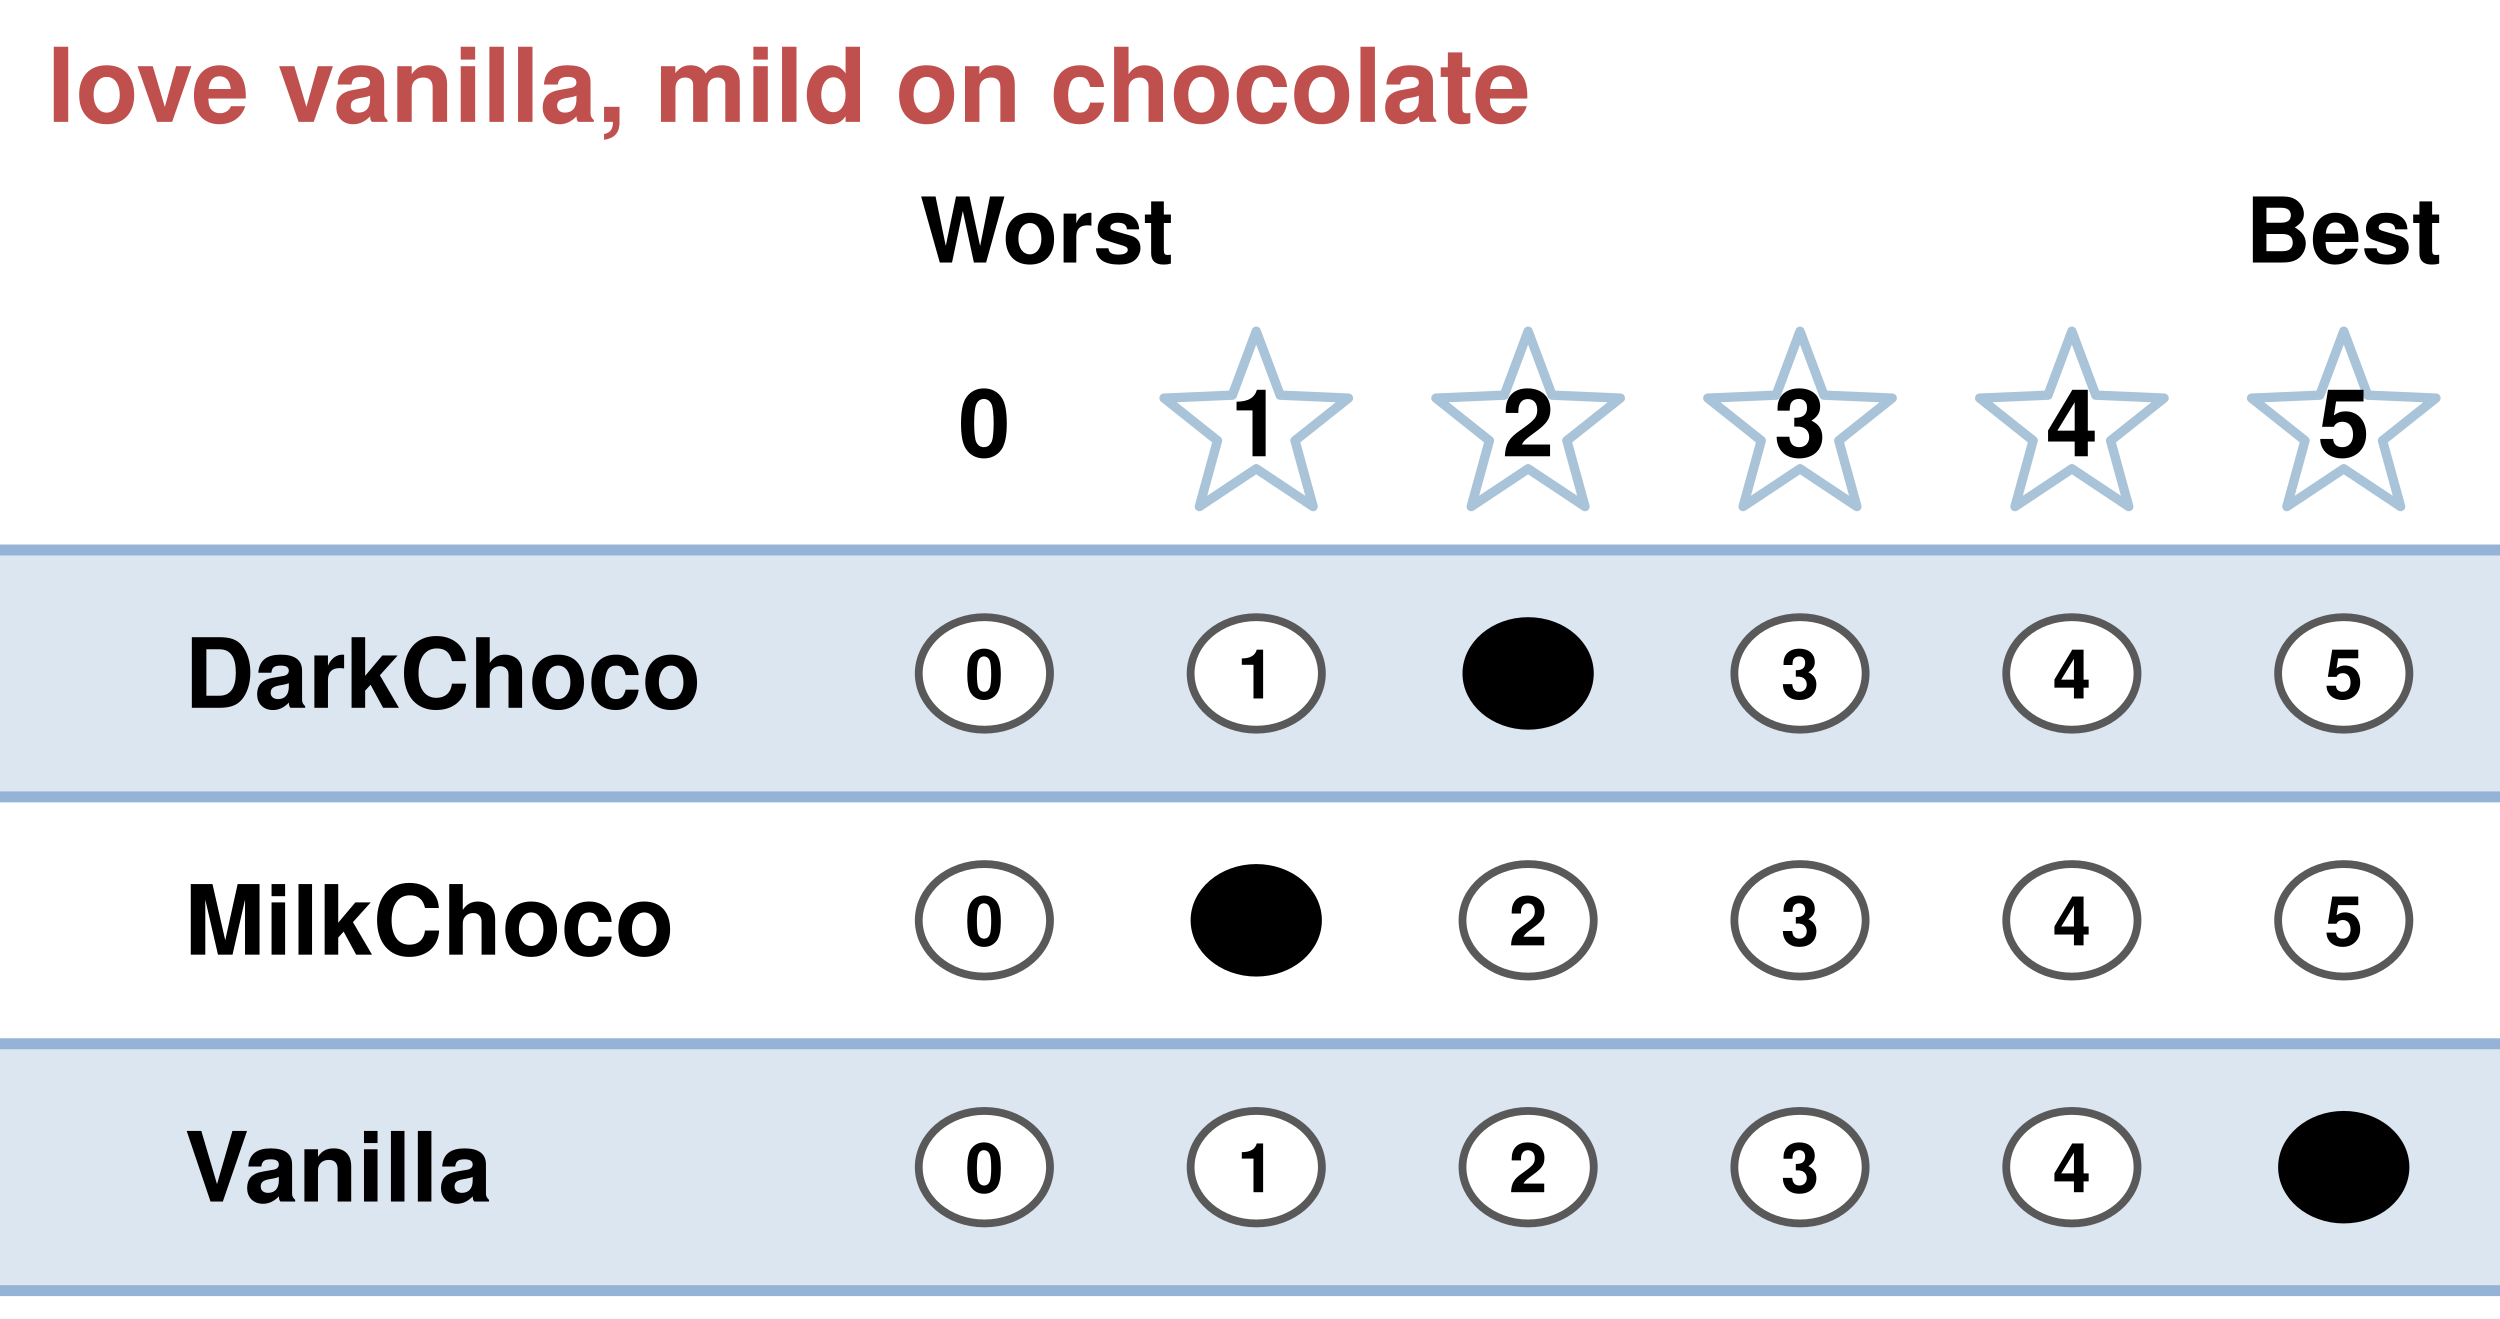
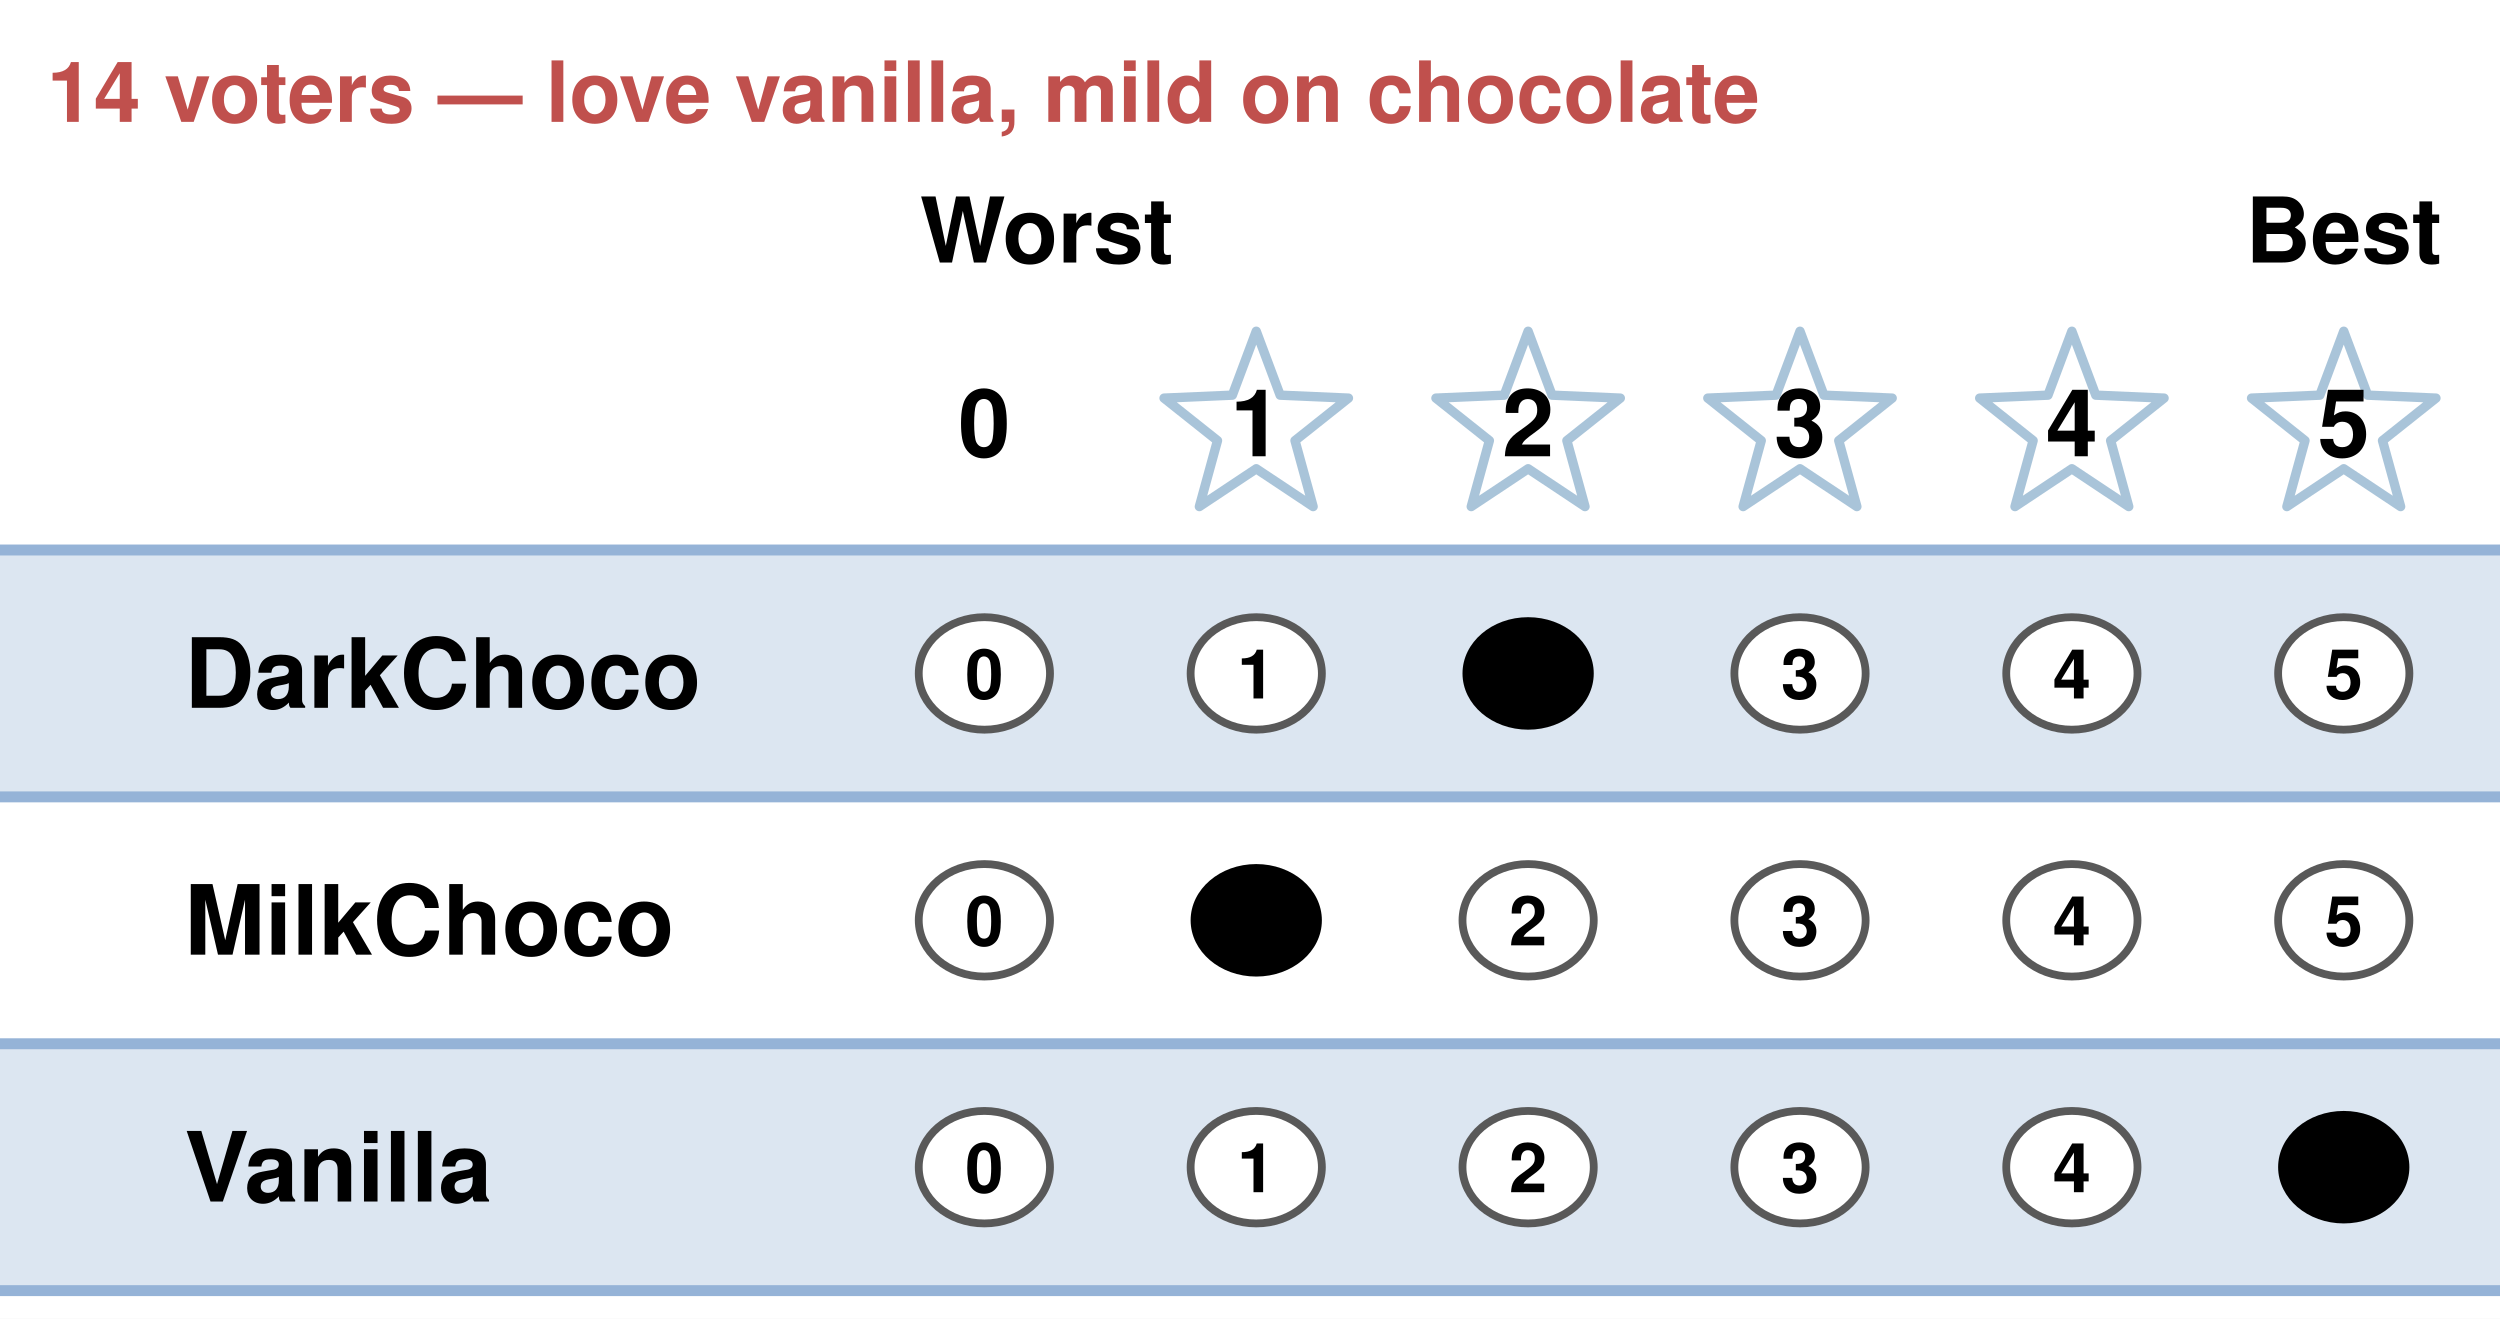
<svg xmlns="http://www.w3.org/2000/svg" viewBox="0 0 1600 844" width="1600" height="844">
  <rect width="1600" height="844" fill="#FFFFFF" />
-   <text x="30" y="78" font-family="Arial Black, Arial Bold, Helvetica, sans-serif" font-size="66" font-weight="bold" fill="#C0504D">love vanilla, mild on chocolate</text>
+   <text x="30" y="78" font-family="Arial Black, Arial Bold, Helvetica, sans-serif" font-size="54" font-weight="bold" fill="#C0504D">14 voters — love vanilla, mild on chocolate</text>
  <text x="670" y="168" font-family="Arial Black, Arial Bold, Helvetica, sans-serif" font-size="58" font-weight="bold" fill="#000000" text-anchor="middle">Worst</text>
  <text x="1500" y="168" font-family="Arial Black, Arial Bold, Helvetica, sans-serif" font-size="58" font-weight="bold" fill="#000000" text-anchor="middle">Best</text>
  <text x="630" y="292" font-family="Arial Black, Arial Bold, Helvetica, sans-serif" font-size="60" font-weight="bold" fill="#000000" text-anchor="middle">0</text>
  <path d="M804.0,212.0L819.3,252.9L863.0,254.8L828.8,282.0L840.4,324.2L804.0,300.0L767.6,324.2L779.2,282.0L745.0,254.8L788.7,252.9Z" fill="none" stroke="#A9C4D9" stroke-width="6" stroke-linejoin="round" />
  <text x="804" y="292" font-family="Arial Black, Arial Bold, Helvetica, sans-serif" font-size="60" font-weight="bold" fill="#000000" text-anchor="middle">1</text>
  <path d="M978.0,212.0L993.3,252.9L1037.0,254.8L1002.8,282.0L1014.4,324.2L978.0,300.0L941.6,324.2L953.2,282.0L919.0,254.8L962.7,252.9Z" fill="none" stroke="#A9C4D9" stroke-width="6" stroke-linejoin="round" />
  <text x="978" y="292" font-family="Arial Black, Arial Bold, Helvetica, sans-serif" font-size="60" font-weight="bold" fill="#000000" text-anchor="middle">2</text>
  <path d="M1152.0,212.0L1167.3,252.9L1211.0,254.8L1176.8,282.0L1188.4,324.2L1152.0,300.0L1115.6,324.2L1127.2,282.0L1093.0,254.8L1136.7,252.9Z" fill="none" stroke="#A9C4D9" stroke-width="6" stroke-linejoin="round" />
  <text x="1152" y="292" font-family="Arial Black, Arial Bold, Helvetica, sans-serif" font-size="60" font-weight="bold" fill="#000000" text-anchor="middle">3</text>
  <path d="M1326.0,212.0L1341.3,252.9L1385.0,254.8L1350.8,282.0L1362.4,324.2L1326.0,300.0L1289.6,324.2L1301.2,282.0L1267.0,254.8L1310.7,252.9Z" fill="none" stroke="#A9C4D9" stroke-width="6" stroke-linejoin="round" />
  <text x="1326" y="292" font-family="Arial Black, Arial Bold, Helvetica, sans-serif" font-size="60" font-weight="bold" fill="#000000" text-anchor="middle">4</text>
  <path d="M1500.0,212.0L1515.3,252.9L1559.0,254.8L1524.8,282.0L1536.4,324.2L1500.0,300.0L1463.6,324.2L1475.2,282.0L1441.0,254.8L1484.7,252.9Z" fill="none" stroke="#A9C4D9" stroke-width="6" stroke-linejoin="round" />
  <text x="1500" y="292" font-family="Arial Black, Arial Bold, Helvetica, sans-serif" font-size="60" font-weight="bold" fill="#000000" text-anchor="middle">5</text>
  <rect x="0" y="352" width="1600" height="158" fill="#DCE6F1" />
  <line x1="0" y1="352" x2="1600" y2="352" stroke="#95B3D7" stroke-width="7" />
  <text x="118" y="453.0" font-family="Arial Black, Arial Bold, Helvetica, sans-serif" font-size="62" font-weight="bold" fill="#000000">DarkChoco</text>
  <ellipse cx="630" cy="431.0" rx="42" ry="36" fill="#FFFFFF" stroke="#595959" stroke-width="5" />
  <text x="630" y="447.0" font-family="Arial Black, Arial Bold, Helvetica, sans-serif" font-size="44" font-weight="bold" fill="#000000" text-anchor="middle">0</text>
  <ellipse cx="804" cy="431.0" rx="42" ry="36" fill="#FFFFFF" stroke="#595959" stroke-width="5" />
  <text x="804" y="447.0" font-family="Arial Black, Arial Bold, Helvetica, sans-serif" font-size="44" font-weight="bold" fill="#000000" text-anchor="middle">1</text>
  <ellipse cx="978" cy="431.0" rx="42" ry="36" fill="#000000" />
  <ellipse cx="1152" cy="431.0" rx="42" ry="36" fill="#FFFFFF" stroke="#595959" stroke-width="5" />
  <text x="1152" y="447.0" font-family="Arial Black, Arial Bold, Helvetica, sans-serif" font-size="44" font-weight="bold" fill="#000000" text-anchor="middle">3</text>
  <ellipse cx="1326" cy="431.0" rx="42" ry="36" fill="#FFFFFF" stroke="#595959" stroke-width="5" />
  <text x="1326" y="447.0" font-family="Arial Black, Arial Bold, Helvetica, sans-serif" font-size="44" font-weight="bold" fill="#000000" text-anchor="middle">4</text>
  <ellipse cx="1500" cy="431.0" rx="42" ry="36" fill="#FFFFFF" stroke="#595959" stroke-width="5" />
  <text x="1500" y="447.0" font-family="Arial Black, Arial Bold, Helvetica, sans-serif" font-size="44" font-weight="bold" fill="#000000" text-anchor="middle">5</text>
  <line x1="0" y1="510" x2="1600" y2="510" stroke="#95B3D7" stroke-width="7" />
  <text x="118" y="611.0" font-family="Arial Black, Arial Bold, Helvetica, sans-serif" font-size="62" font-weight="bold" fill="#000000">MilkChoco</text>
  <ellipse cx="630" cy="589.0" rx="42" ry="36" fill="#FFFFFF" stroke="#595959" stroke-width="5" />
  <text x="630" y="605.0" font-family="Arial Black, Arial Bold, Helvetica, sans-serif" font-size="44" font-weight="bold" fill="#000000" text-anchor="middle">0</text>
  <ellipse cx="804" cy="589.0" rx="42" ry="36" fill="#000000" />
  <ellipse cx="978" cy="589.0" rx="42" ry="36" fill="#FFFFFF" stroke="#595959" stroke-width="5" />
  <text x="978" y="605.0" font-family="Arial Black, Arial Bold, Helvetica, sans-serif" font-size="44" font-weight="bold" fill="#000000" text-anchor="middle">2</text>
  <ellipse cx="1152" cy="589.0" rx="42" ry="36" fill="#FFFFFF" stroke="#595959" stroke-width="5" />
  <text x="1152" y="605.0" font-family="Arial Black, Arial Bold, Helvetica, sans-serif" font-size="44" font-weight="bold" fill="#000000" text-anchor="middle">3</text>
  <ellipse cx="1326" cy="589.0" rx="42" ry="36" fill="#FFFFFF" stroke="#595959" stroke-width="5" />
  <text x="1326" y="605.0" font-family="Arial Black, Arial Bold, Helvetica, sans-serif" font-size="44" font-weight="bold" fill="#000000" text-anchor="middle">4</text>
  <ellipse cx="1500" cy="589.0" rx="42" ry="36" fill="#FFFFFF" stroke="#595959" stroke-width="5" />
  <text x="1500" y="605.0" font-family="Arial Black, Arial Bold, Helvetica, sans-serif" font-size="44" font-weight="bold" fill="#000000" text-anchor="middle">5</text>
  <rect x="0" y="668" width="1600" height="158" fill="#DCE6F1" />
  <line x1="0" y1="668" x2="1600" y2="668" stroke="#95B3D7" stroke-width="7" />
  <text x="118" y="769.0" font-family="Arial Black, Arial Bold, Helvetica, sans-serif" font-size="62" font-weight="bold" fill="#000000">Vanilla</text>
  <ellipse cx="630" cy="747.0" rx="42" ry="36" fill="#FFFFFF" stroke="#595959" stroke-width="5" />
  <text x="630" y="763.0" font-family="Arial Black, Arial Bold, Helvetica, sans-serif" font-size="44" font-weight="bold" fill="#000000" text-anchor="middle">0</text>
  <ellipse cx="804" cy="747.0" rx="42" ry="36" fill="#FFFFFF" stroke="#595959" stroke-width="5" />
  <text x="804" y="763.0" font-family="Arial Black, Arial Bold, Helvetica, sans-serif" font-size="44" font-weight="bold" fill="#000000" text-anchor="middle">1</text>
  <ellipse cx="978" cy="747.0" rx="42" ry="36" fill="#FFFFFF" stroke="#595959" stroke-width="5" />
  <text x="978" y="763.0" font-family="Arial Black, Arial Bold, Helvetica, sans-serif" font-size="44" font-weight="bold" fill="#000000" text-anchor="middle">2</text>
  <ellipse cx="1152" cy="747.0" rx="42" ry="36" fill="#FFFFFF" stroke="#595959" stroke-width="5" />
  <text x="1152" y="763.0" font-family="Arial Black, Arial Bold, Helvetica, sans-serif" font-size="44" font-weight="bold" fill="#000000" text-anchor="middle">3</text>
  <ellipse cx="1326" cy="747.0" rx="42" ry="36" fill="#FFFFFF" stroke="#595959" stroke-width="5" />
  <text x="1326" y="763.0" font-family="Arial Black, Arial Bold, Helvetica, sans-serif" font-size="44" font-weight="bold" fill="#000000" text-anchor="middle">4</text>
  <ellipse cx="1500" cy="747.0" rx="42" ry="36" fill="#000000" />
  <line x1="0" y1="826" x2="1600" y2="826" stroke="#95B3D7" stroke-width="7" />
</svg>
